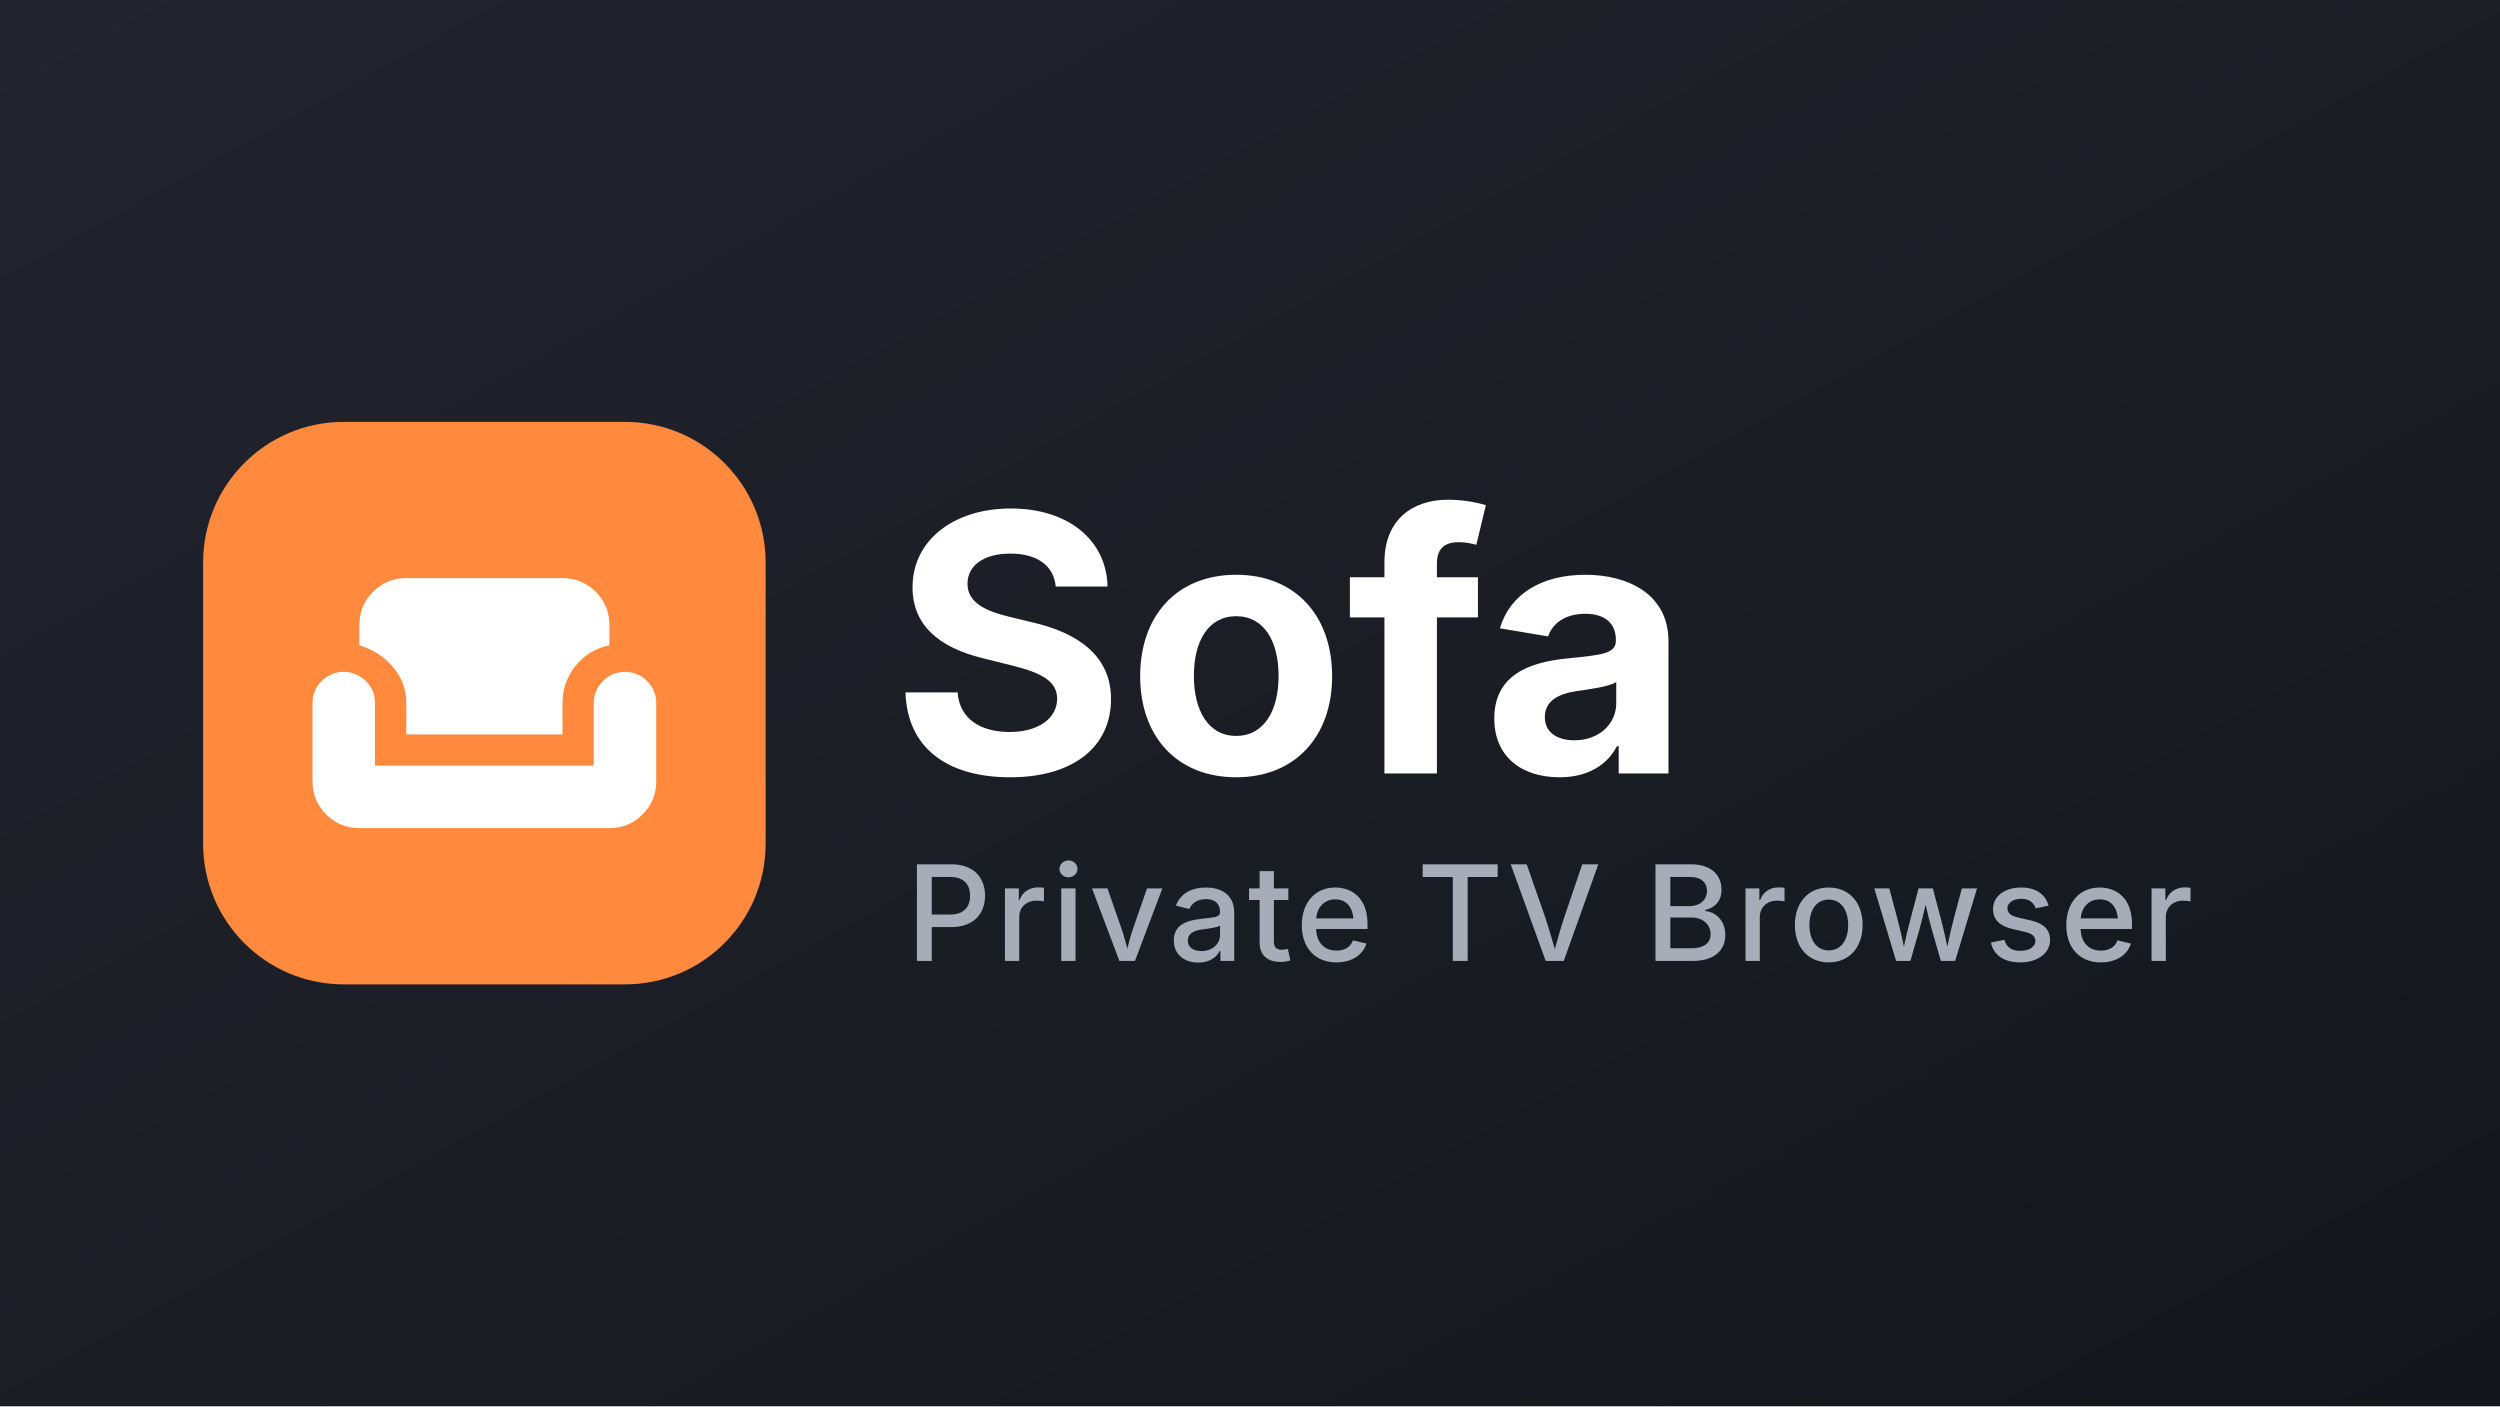
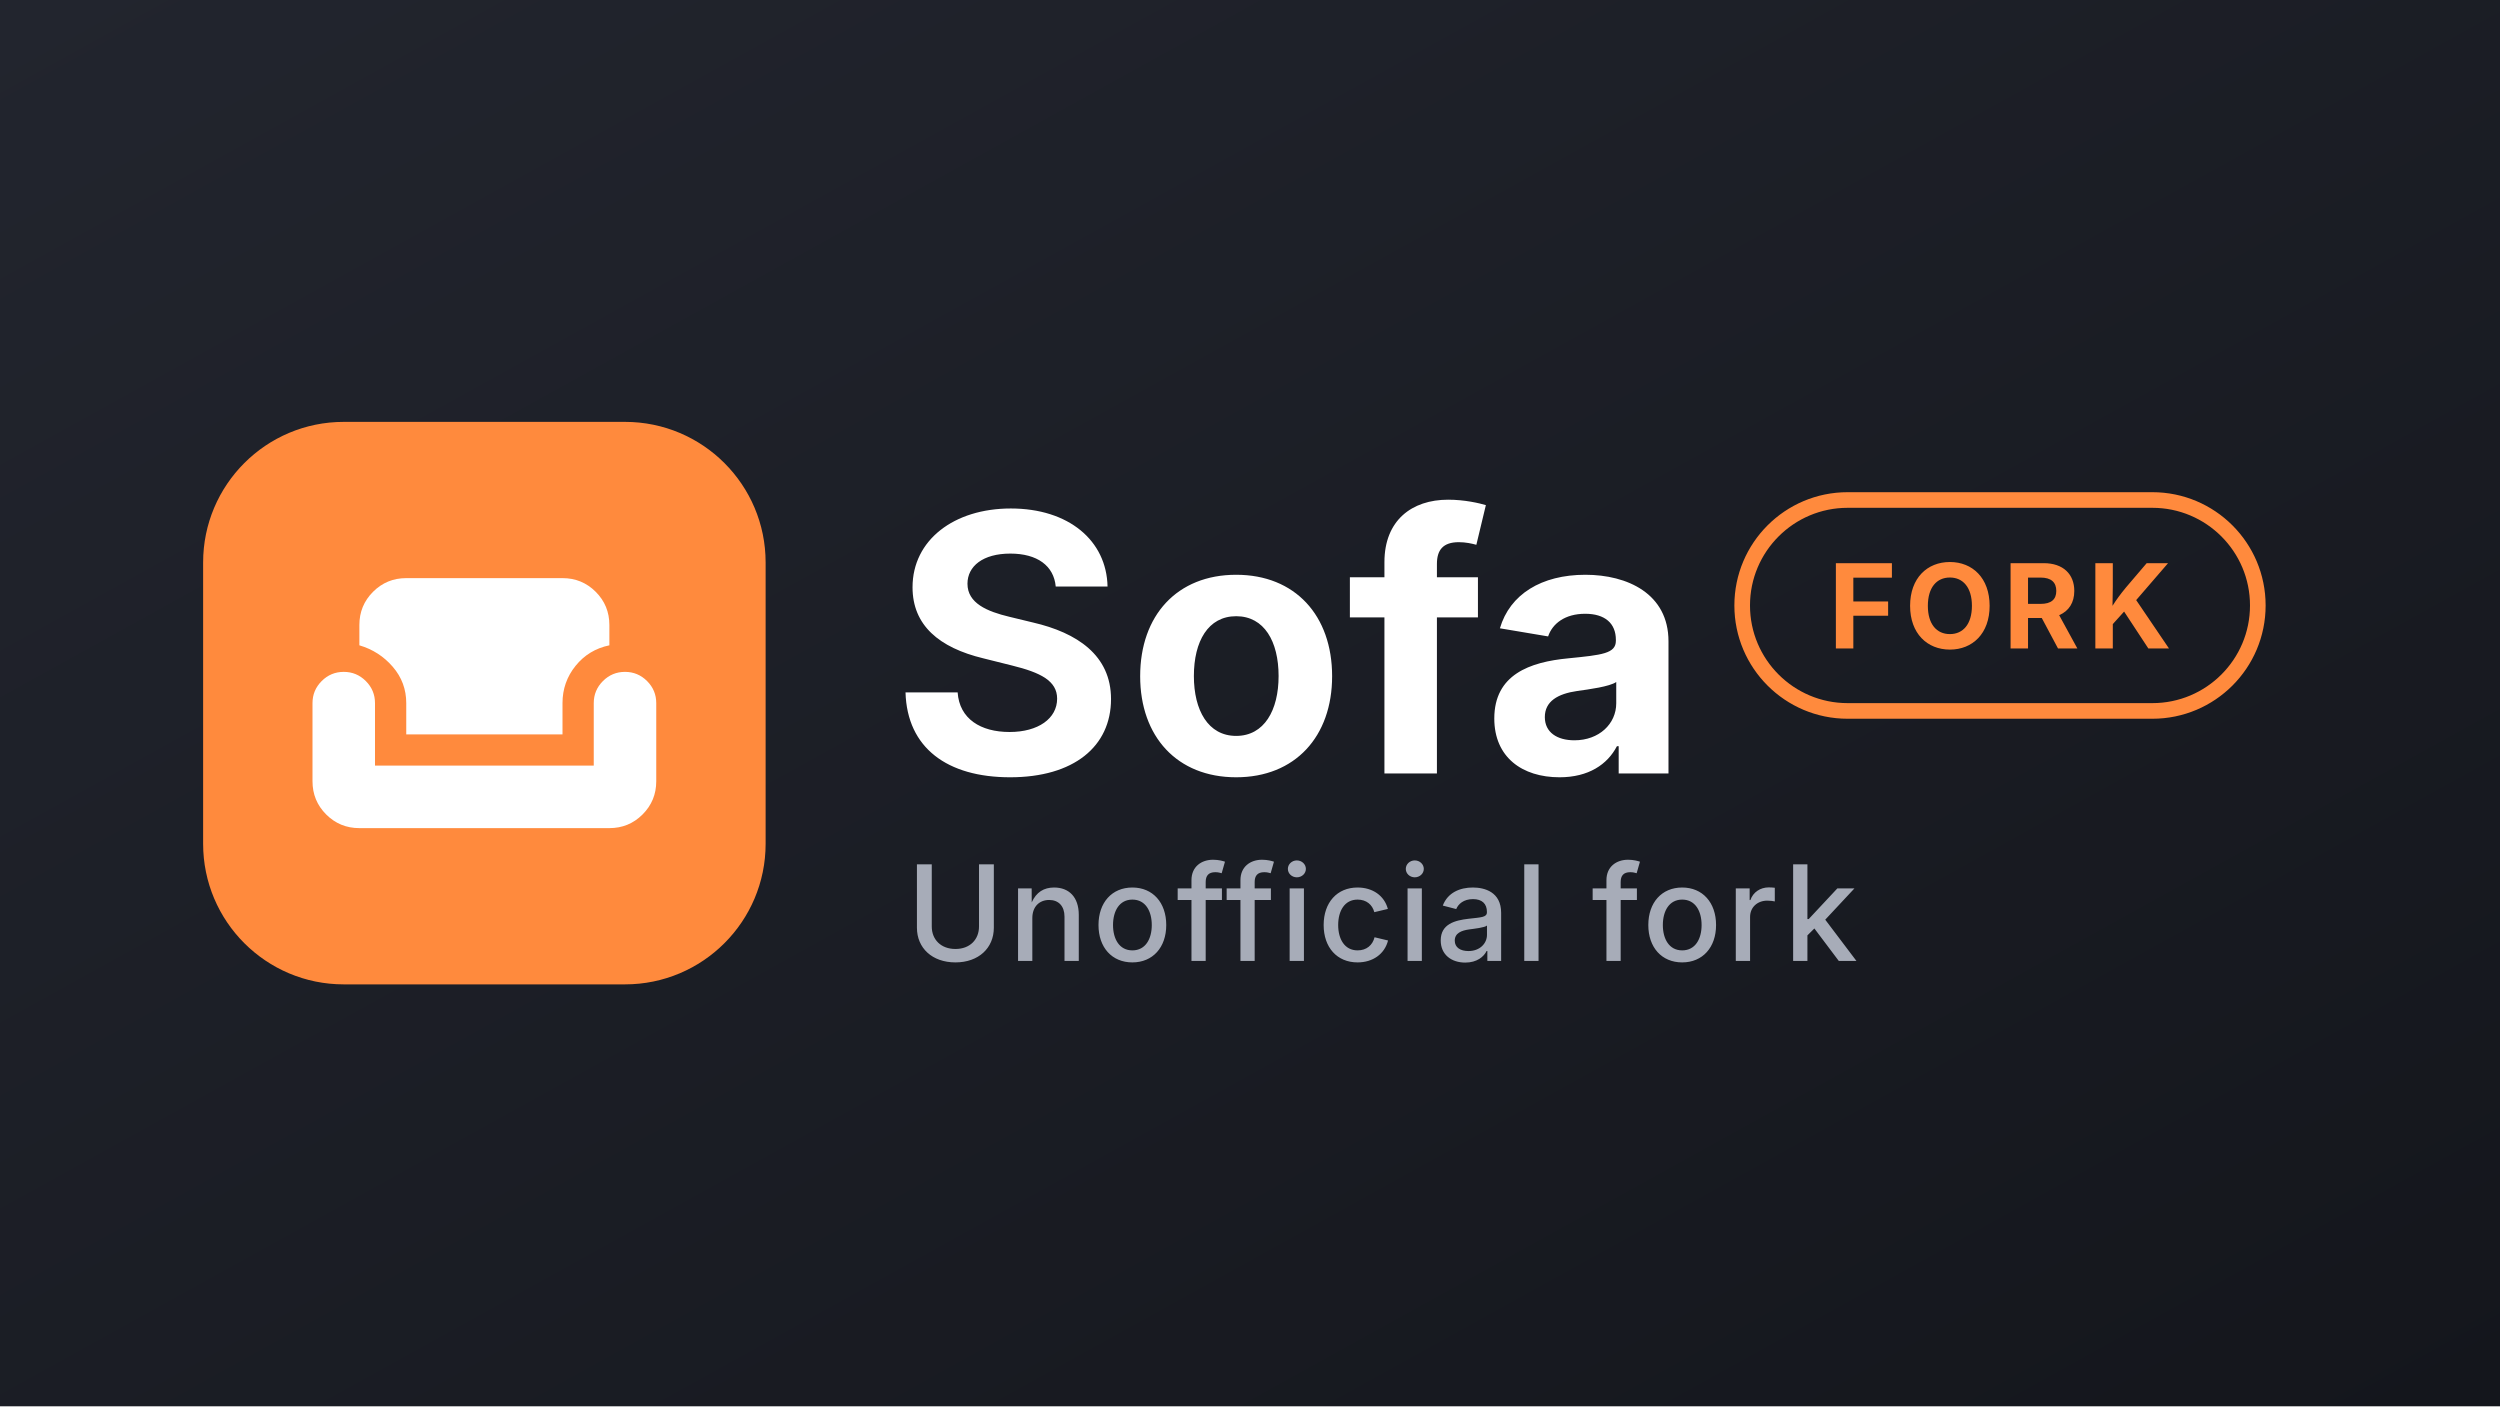
<svg xmlns="http://www.w3.org/2000/svg" width="640" height="360" viewBox="0 0 640 360">
  <defs>
    <linearGradient id="g" x1="0" y1="0" x2="1" y2="1">
      <stop offset="0" stop-color="#22252E" />
      <stop offset="1" stop-color="#14161C" />
    </linearGradient>
  </defs>
  <rect width="640" height="360" fill="url(#g)" />
  <rect x="52" y="108" width="144" height="144" rx="36" fill="#FF8A3D" />
  <g transform="translate(76,132) scale(0.1)">
    <path fill="#FFFFFF" d="M160,800Q110,800 75,765Q40,730 40,680L40,480Q40,447 63.5,423.5Q87,400 120,400Q153,400 176.5,423.5Q200,447 200,480L200,640L760,640L760,480Q760,447 783.5,423.5Q807,400 840,400Q873,400 896.5,423.5Q920,447 920,480L920,680Q920,730 885,765Q850,800 800,800L160,800ZM280,560L280,480Q280,427 245.5,387Q211,347 160,332L160,280Q160,230 195,195Q230,160 280,160L680,160Q730,160 765,195Q800,230 800,280L800,332Q747,343 713.5,384.5Q680,426 680,480L680,560L280,560Z" />
  </g>
  <text x="228" y="198" font-family="Inter Variable, Inter" font-weight="700" font-size="92" fill="#FFFFFF">Sofa</text>
-   <text x="232" y="246" font-family="Inter Variable, Inter" font-weight="500" font-size="34" fill="#A7ACB8" letter-spacing="1">Private TV Browser</text>
+   <text x="232" y="246" font-family="Inter Variable, Inter" font-weight="500" font-size="34" fill="#A7ACB8" letter-spacing="1">Unofficial fork</text>
+   <rect x="446" y="128" width="132" height="54" rx="27" fill="none" stroke="#FF8A3D" stroke-width="4" />
+   <text x="512" y="166" text-anchor="middle" font-family="Inter Variable, Inter" font-weight="700" font-size="30" fill="#FF8A3D" letter-spacing="2">FORK</text>
</svg>
